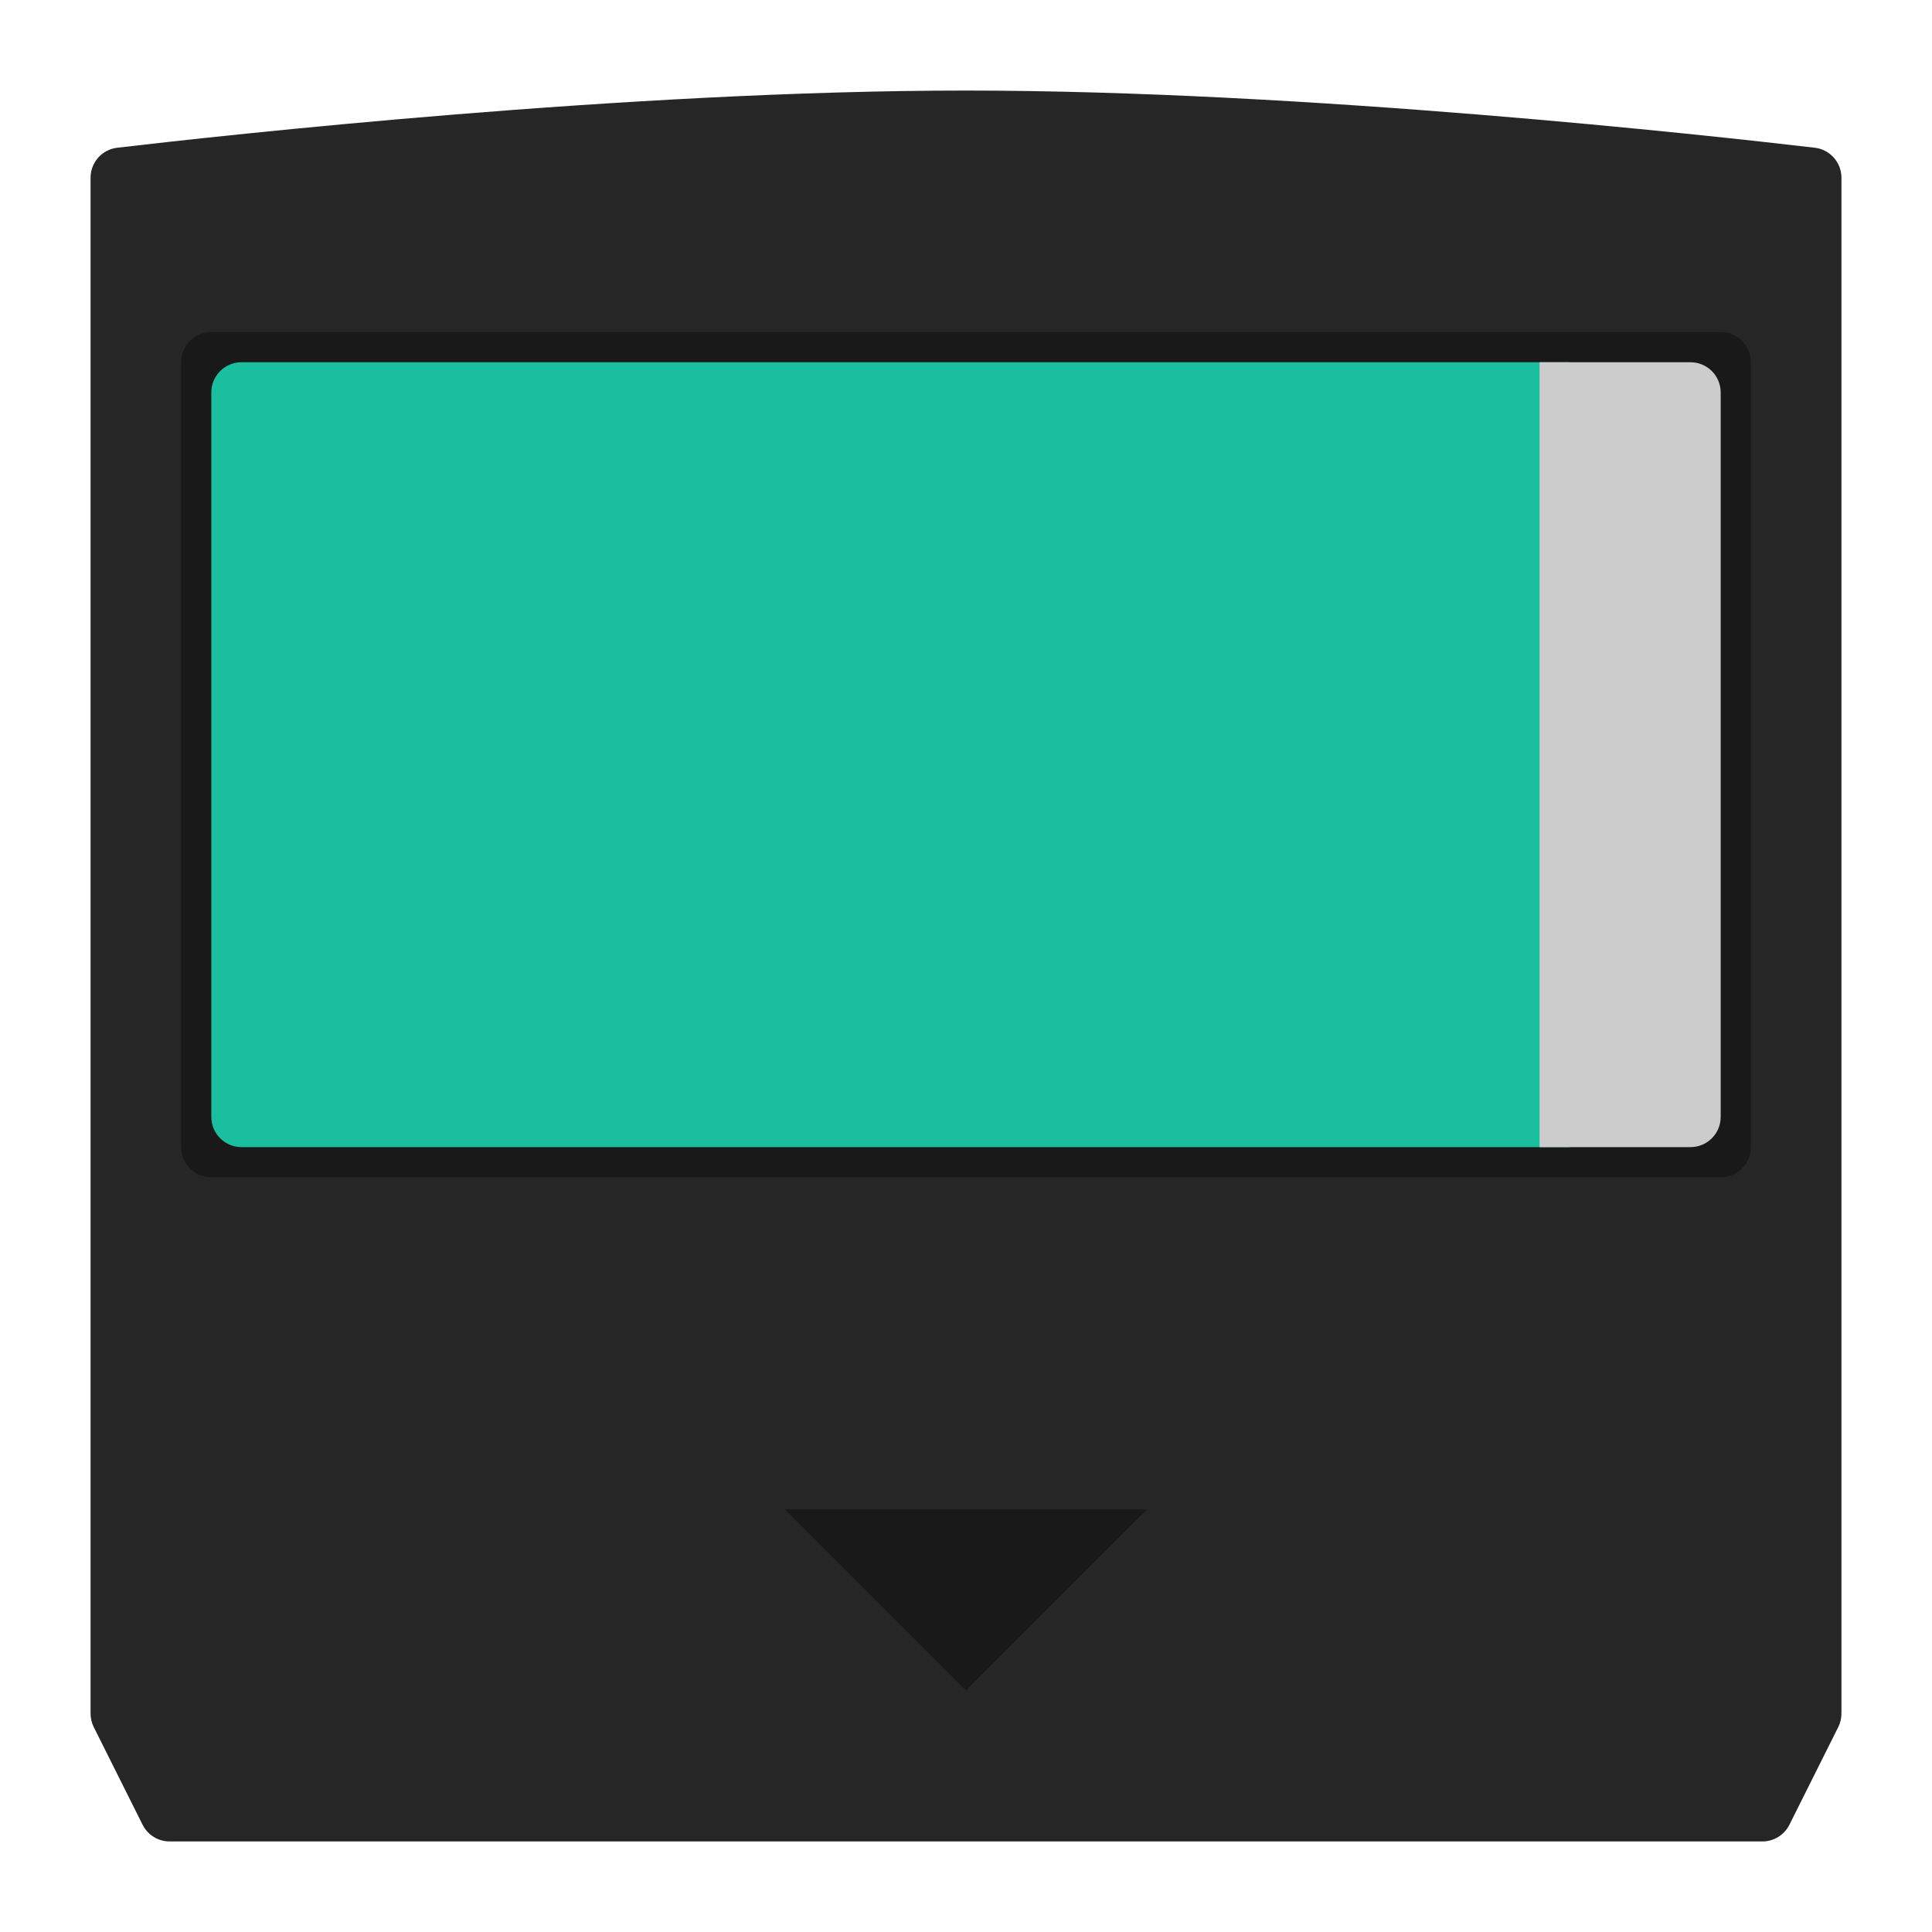
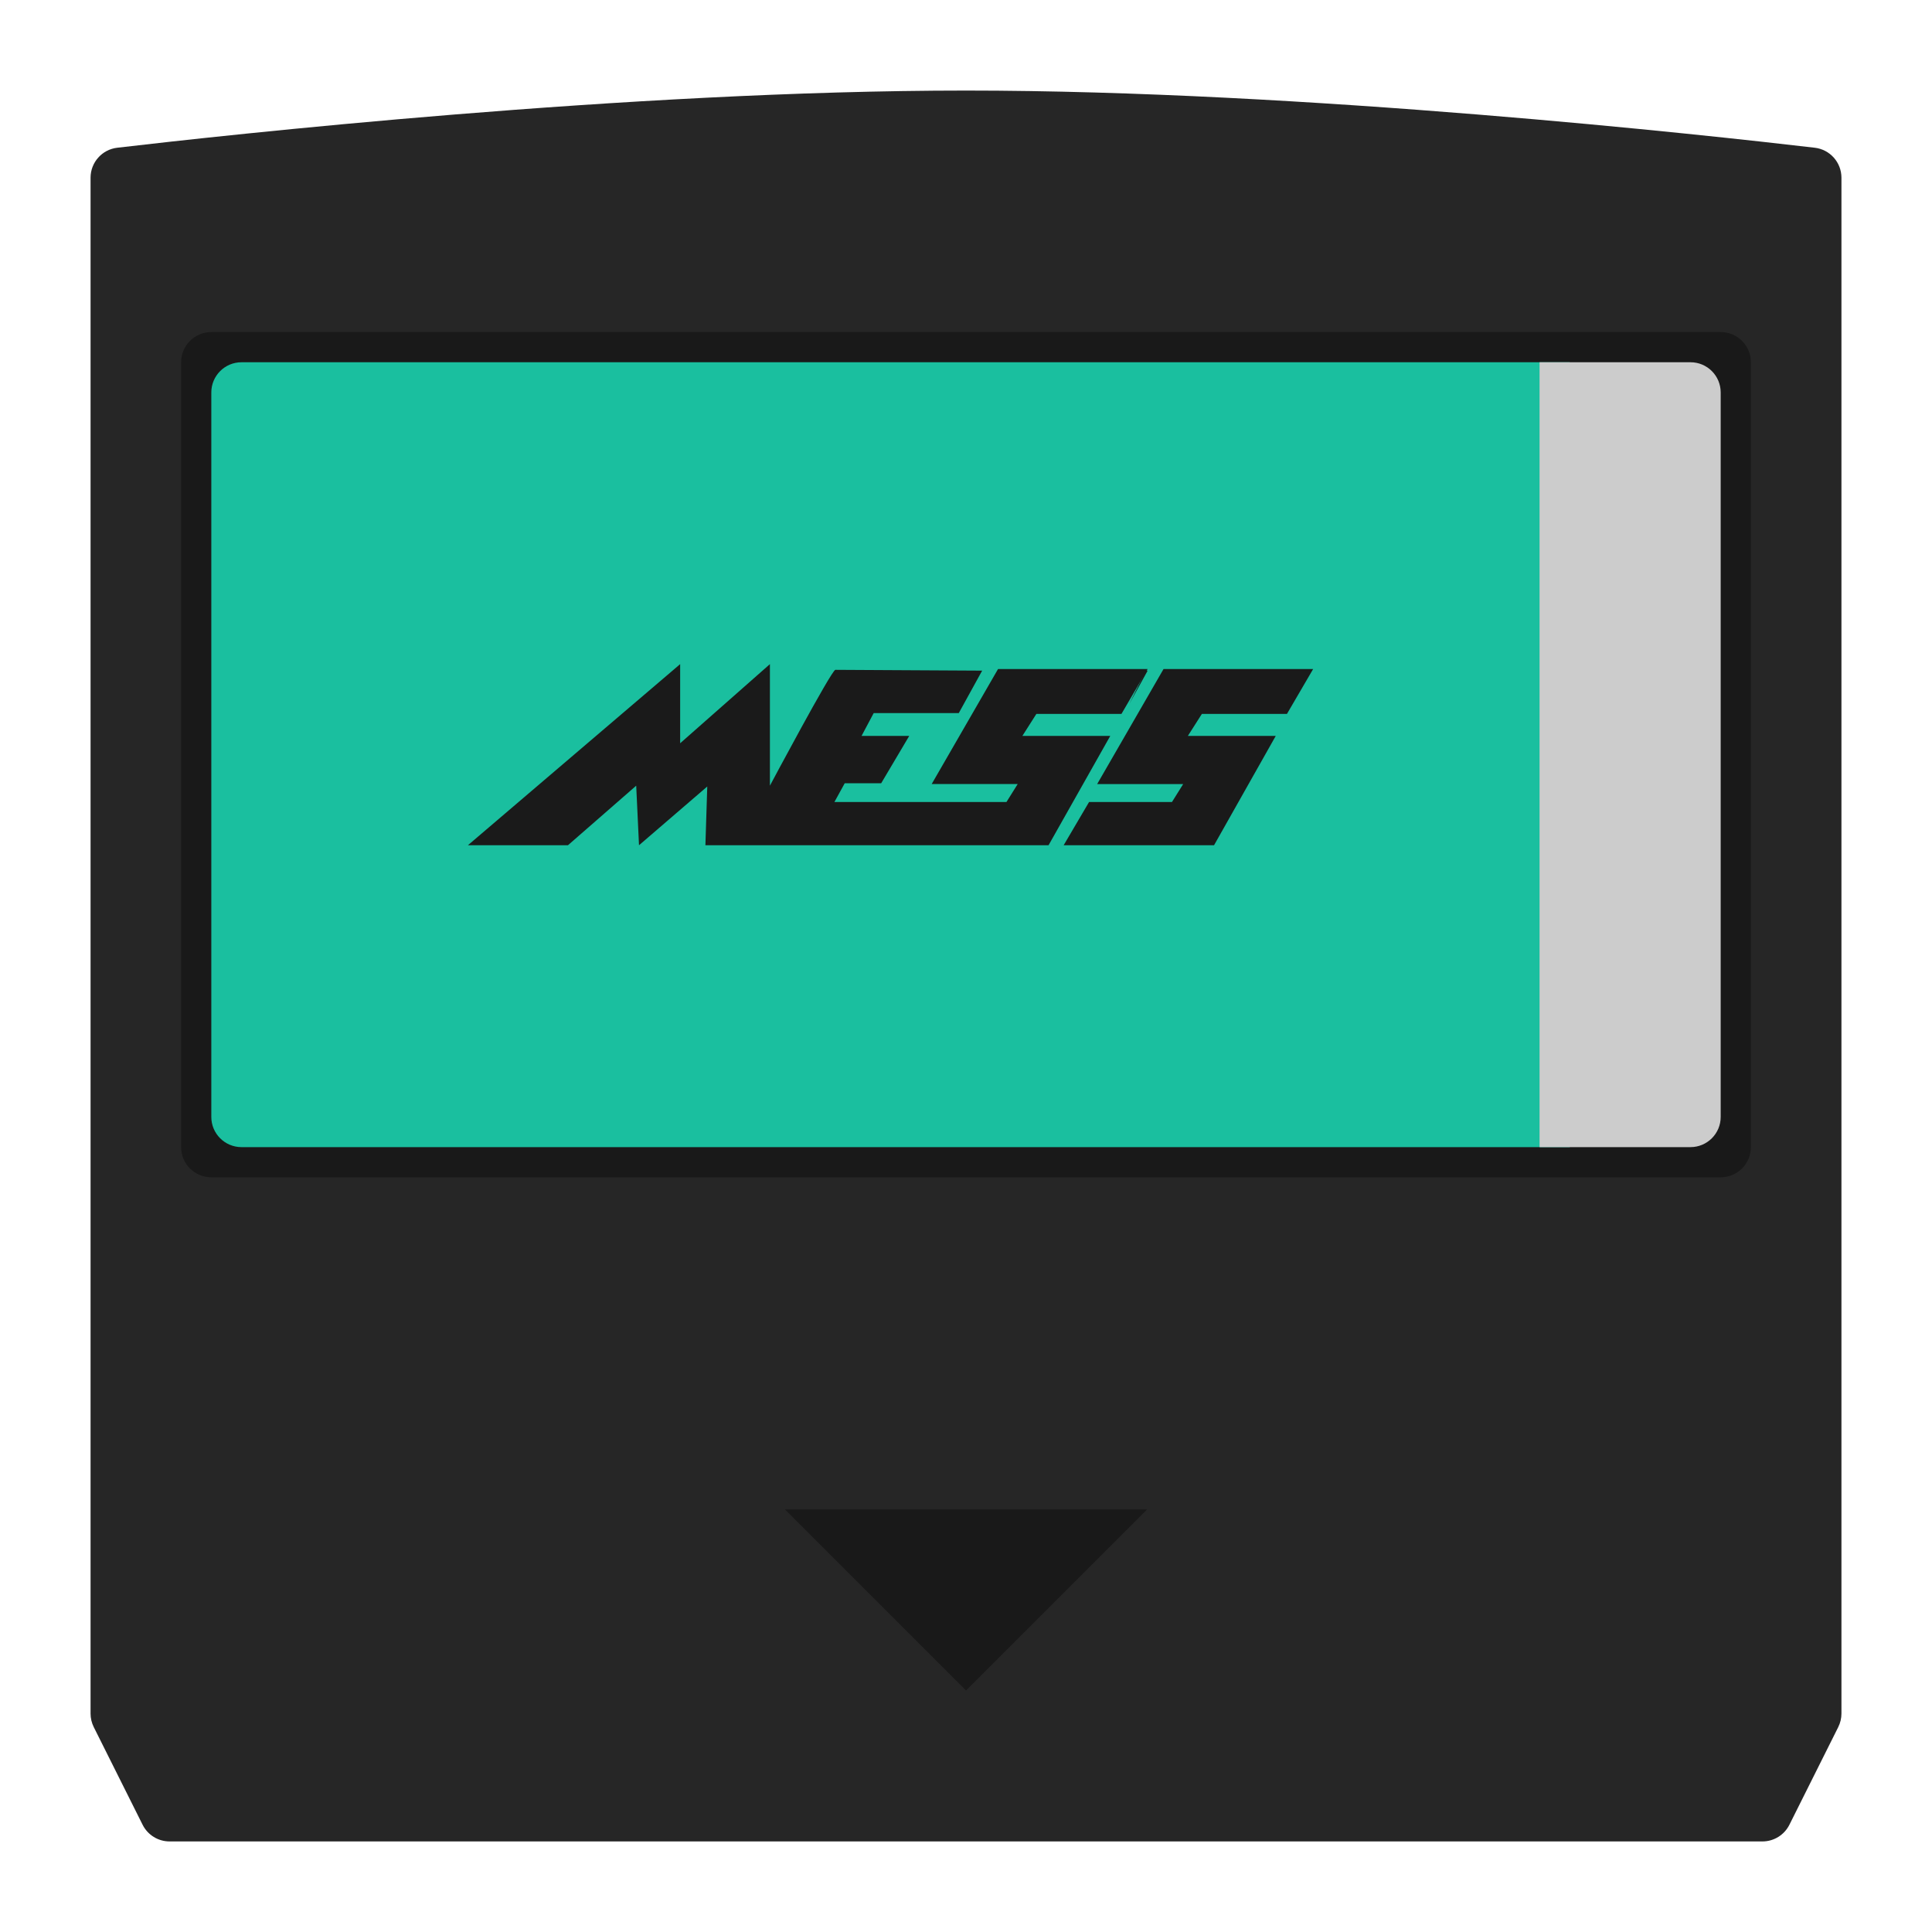
<svg xmlns="http://www.w3.org/2000/svg" viewBox="0 0 341.333 341.333" height="256" width="256" xml:space="preserve" id="svg2" version="1.1">
  <defs id="defs6">
    <clipPath id="clipPath18" clipPathUnits="userSpaceOnUse">
      <path id="path16" d="M 0,256 H 256 V 0 H 0 Z" />
    </clipPath>
    <clipPath id="clipPath26" clipPathUnits="userSpaceOnUse">
      <path id="path24" d="M 4,252 H 252 V 4 H 4 Z" />
    </clipPath>
  </defs>
  <g id="g22" transform="matrix(1.333333,0,0,-1.333333,0,341.3333)" />
  <path id="path38" style="fill:#262626;fill-opacity:1;fill-rule:nonzero;stroke:none;stroke-width:1.333" d="m 170.667,16 c -59.656,0 -131.156,7.896 -149.955,10.101 -2.687,0.315 -4.712,2.591 -4.712,5.297 v 11.268 260.075 c 0,0.828 0.193,1.644 0.563,2.385 l 8.631,17.259 c 0.903,1.807 2.749,2.948 4.769,2.948 H 311.371 c 2.02,0 3.867,-1.141 4.769,-2.948 l 8.631,-17.259 c 0.369,-0.741 0.563,-1.557 0.563,-2.385 v -260.075 -11.268 c 0,-2.707 -2.025,-4.983 -4.712,-5.297 C 301.823,23.896 230.321,16 170.667,16" />
  <path id="path42" style="fill:#191919;fill-opacity:1;fill-rule:nonzero;stroke:none;stroke-width:1.333" d="M 304,208 H 37.333 c -2.945,0 -5.333,-2.388 -5.333,-5.333 V 64 c 0,-2.945 2.388,-5.333 5.333,-5.333 h 266.667 c 2.945,0 5.333,2.388 5.333,5.333 V 202.667 c 0,2.945 -2.388,5.333 -5.333,5.333" />
  <path id="path46" style="fill:#191919;fill-opacity:1;fill-rule:nonzero;stroke:none;stroke-width:1.333" d="m 138.667,266.667 h 64 l -32,32 z" />
  <path id="path50" style="fill:#1abf9f;fill-opacity:1;fill-rule:nonzero;stroke:none;stroke-width:1.333" d="M 277.333,202.667 H 42.667 c -2.945,0 -5.333,-2.388 -5.333,-5.333 v -128 c 0,-2.945 2.388,-5.333 5.333,-5.333 H 277.333 Z" />
  <path id="path54" style="fill:#cccccc;fill-opacity:1;fill-rule:nonzero;stroke:none;stroke-width:1.333" d="M 298.667,202.667 H 272 V 64 h 26.667 c 2.945,0 5.333,2.388 5.333,5.333 v 128 c 0,2.945 -2.388,5.333 -5.333,5.333" />
+   <g id="g872" transform="matrix(1.999982,0,0,1.99995,-239.9212,-344.9071)" style="fill:#1a1a1a">
+     <g transform="matrix(1.333333,0,0,-1.333333,161.2954,247.126)" id="g102" style="fill:#1a1a1a">
+       <path id="path104" style="fill:#1a1a1a;fill-opacity:1;fill-rule:nonzero;stroke:none" d="M 0,0 14.062,12 V 6.757 L 20.009,12 V 3.946 c 0,0 4.088,7.676 4.336,7.676 0.248,0 9.726,-0.054 9.726,-0.054 L 32.522,8.757 H 26.885 L 26.08,7.243 h 3.159 L 27.381,4.108 H 24.965 L 24.283,2.865 h 11.398 l 0.744,1.189 h -5.699 l 4.398,7.622 h 9.911 L 43.301,8.703 h -5.637 l -0.929,-1.46 h 5.823 L 38.469,0 H 15.735 L 15.858,3.892 11.336,0 11.15,3.946 6.628,0 Z" />
+     </g>
+     <g transform="matrix(1.333333,0,0,-1.333333,221.3425,231.7025)" id="g106" style="fill:#1a1a1a">
+       <path id="path108" style="fill:#1a1a1a;fill-opacity:1;fill-rule:nonzero;stroke:none" d="M 0,0 C 0,0 -0.044,0 -0.121,0.001 L -1.215,-2.205 Z" />
+     </g>
+     <g transform="matrix(1.333333,0,0,-1.333333,233.6493,235.5224)" id="g110" style="fill:#1a1a1a">
+       <path id="path112" style="fill:#1a1a1a;fill-opacity:1;fill-rule:nonzero;stroke:none" d="m 0,0 1.735,2.973 h -9.912 l -4.398,-7.622 h 5.699 l -0.743,-1.189 h -5.493 l -1.684,-2.865 h 9.964 l 4.089,7.244 H -6.566 L -5.637,0 Z" />
+     </g>
+   </g>
</svg>
